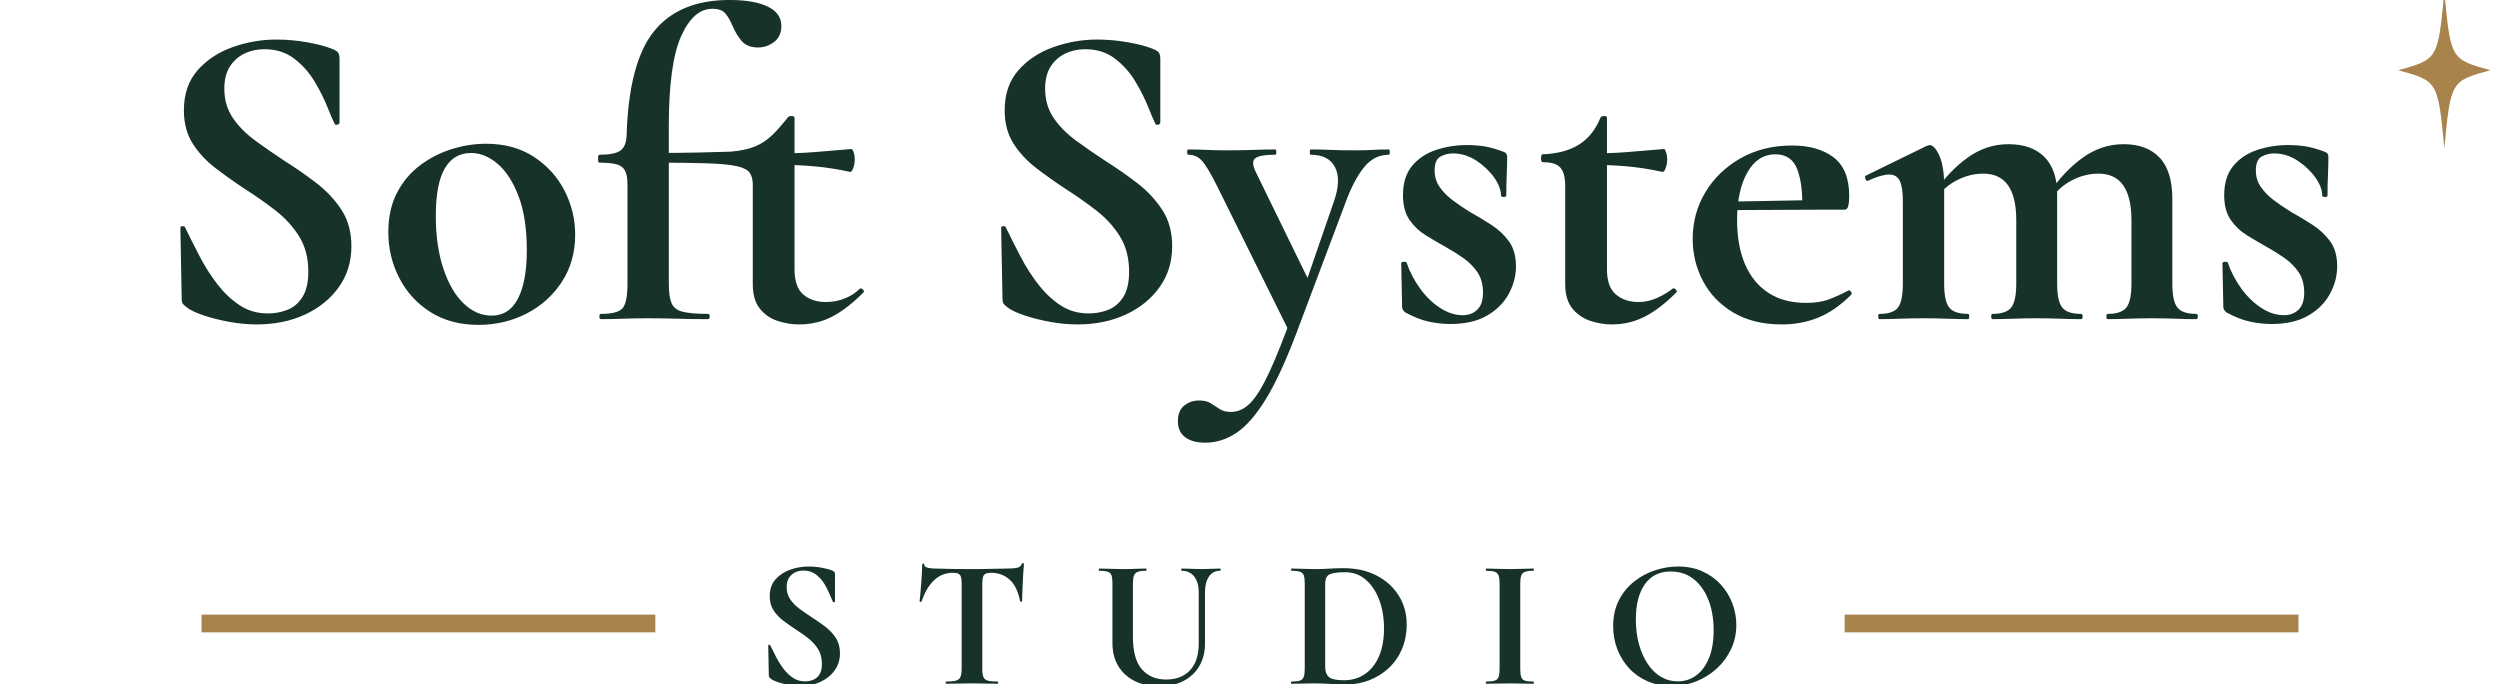
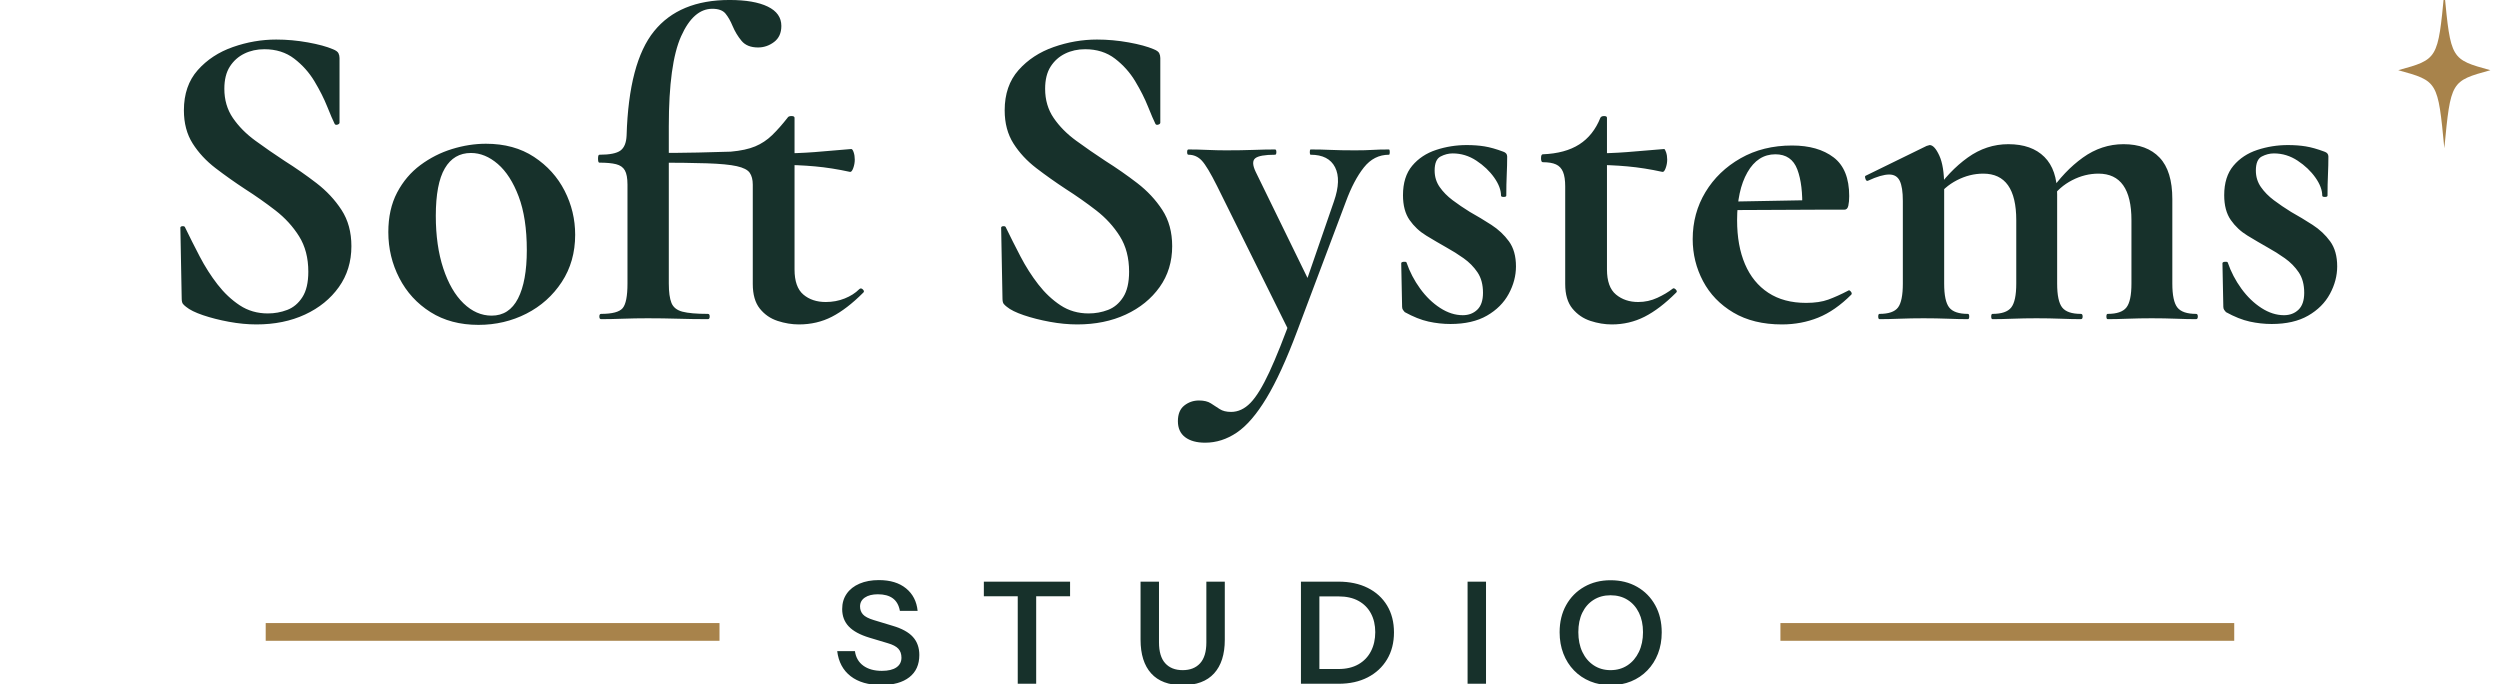
<svg xmlns="http://www.w3.org/2000/svg" viewBox="0 0 350.87 96.43" width="351" height="96" role="img" aria-label="Soft Systems Studio">
  <path transform="translate(20.00 45.01)" d="M10.788 -32.488Q10.788 -30.132 11.997 -28.365Q13.206 -26.598 15.159 -25.172Q17.112 -23.746 19.282 -22.32Q21.638 -20.832 23.777 -19.189Q25.916 -17.546 27.311 -15.407Q28.706 -13.268 28.706 -10.292Q28.706 -7.006 26.939 -4.526Q25.172 -2.046 22.165 -0.651Q19.158 0.744 15.314 0.744Q13.454 0.744 11.439 0.372Q9.424 0.0 7.781 -0.558Q6.138 -1.116 5.394 -1.736Q5.146 -1.922 4.96 -2.139Q4.774 -2.356 4.774 -2.914L4.588 -12.772Q4.526 -13.082 4.867 -13.113Q5.208 -13.144 5.27 -12.896Q6.2 -10.974 7.316 -8.835Q8.432 -6.696 9.827 -4.898Q11.222 -3.1 12.958 -1.953Q14.694 -0.806 16.926 -0.806Q18.352 -0.806 19.654 -1.302Q20.956 -1.798 21.793 -3.1Q22.63 -4.402 22.63 -6.696Q22.63 -9.61 21.328 -11.687Q20.026 -13.764 17.98 -15.345Q15.934 -16.926 13.702 -18.352Q11.532 -19.778 9.548 -21.297Q7.564 -22.816 6.324 -24.769Q5.084 -26.722 5.084 -29.45Q5.084 -32.922 7.037 -35.123Q8.99 -37.324 11.997 -38.378Q15.004 -39.432 18.104 -39.432Q20.336 -39.432 22.568 -39.029Q24.8 -38.626 26.102 -38.068Q26.722 -37.82 26.877 -37.51Q27.032 -37.2 27.032 -36.828V-27.714Q27.032 -27.528 26.753 -27.435Q26.474 -27.342 26.35 -27.528Q25.978 -28.272 25.296 -29.977Q24.614 -31.682 23.498 -33.542Q22.382 -35.402 20.646 -36.735Q18.91 -38.068 16.43 -38.068Q14.88 -38.068 13.609 -37.448Q12.338 -36.828 11.563 -35.619Q10.788 -34.41 10.788 -32.488ZM46.624 0.806Q42.718 0.806 39.866 -0.992Q37.014 -2.79 35.464 -5.797Q33.914 -8.804 33.914 -12.276Q33.914 -15.5 35.154 -17.856Q36.394 -20.212 38.44 -21.731Q40.486 -23.25 42.904 -23.994Q45.322 -24.738 47.678 -24.738Q51.646 -24.738 54.467 -22.878Q57.288 -21.018 58.776 -18.104Q60.264 -15.19 60.264 -11.904Q60.264 -8.122 58.373 -5.239Q56.482 -2.356 53.382 -0.775Q50.282 0.806 46.624 0.806ZM48.484 -0.496Q50.964 -0.496 52.204 -2.914Q53.444 -5.332 53.444 -9.734Q53.444 -14.26 52.297 -17.298Q51.15 -20.336 49.352 -21.886Q47.554 -23.436 45.57 -23.436Q43.152 -23.436 41.881 -21.266Q40.61 -19.096 40.61 -14.57Q40.61 -10.354 41.664 -7.161Q42.718 -3.968 44.516 -2.232Q46.314 -0.496 48.484 -0.496ZM63.922 0.0Q63.674 0.0 63.674 -0.372Q63.674 -0.744 63.922 -0.744Q66.278 -0.744 66.96 -1.55Q67.642 -2.356 67.642 -5.022V-18.972Q67.642 -20.336 67.27 -20.987Q66.898 -21.638 66.03 -21.855Q65.162 -22.072 63.674 -22.072Q63.488 -22.072 63.488 -22.63Q63.488 -23.188 63.674 -23.188Q65.844 -23.188 66.65 -23.777Q67.456 -24.366 67.518 -25.916Q67.828 -36.208 71.393 -40.61Q74.958 -45.012 82.026 -45.012Q85.498 -45.012 87.42 -44.082Q89.342 -43.152 89.342 -41.354Q89.342 -39.866 88.319 -39.091Q87.296 -38.316 86.056 -38.316Q84.506 -38.316 83.731 -39.246Q82.956 -40.176 82.46 -41.354Q82.026 -42.408 81.468 -43.09Q80.91 -43.772 79.608 -43.772Q76.942 -43.772 75.206 -39.897Q73.47 -36.022 73.47 -27.218V-5.022Q73.47 -3.224 73.842 -2.294Q74.214 -1.364 75.392 -1.054Q76.57 -0.744 78.988 -0.744Q79.236 -0.744 79.236 -0.372Q79.236 0.0 78.988 0.0Q76.818 0.0 74.741 -0.062Q72.664 -0.124 70.494 -0.124Q68.696 -0.124 66.991 -0.062Q65.286 0.0 63.922 0.0ZM91.822 0.744Q90.334 0.744 88.815 0.248Q87.296 -0.248 86.304 -1.488Q85.312 -2.728 85.312 -4.96V-18.972Q85.312 -20.026 84.878 -20.646Q84.444 -21.266 83.049 -21.576Q81.654 -21.886 78.833 -21.979Q76.012 -22.072 71.238 -22.072V-23.436Q74.524 -23.436 77.593 -23.498Q80.662 -23.56 82.212 -23.622Q84.32 -23.808 85.653 -24.366Q86.986 -24.924 88.04 -25.947Q89.094 -26.97 90.21 -28.396Q90.334 -28.644 90.768 -28.644Q91.202 -28.644 91.202 -28.396V-7.006Q91.202 -4.526 92.442 -3.472Q93.682 -2.418 95.604 -2.418Q97.03 -2.418 98.27 -2.914Q99.51 -3.41 100.316 -4.216Q100.564 -4.464 100.843 -4.185Q101.122 -3.906 100.874 -3.72Q98.58 -1.426 96.472 -0.341Q94.364 0.744 91.822 0.744ZM99.014 -20.77Q96.472 -21.328 94.085 -21.545Q91.698 -21.762 89.032 -21.762V-23.374Q91.574 -23.374 94.023 -23.56Q96.472 -23.746 99.2 -23.994Q99.386 -23.994 99.541 -23.529Q99.696 -23.064 99.696 -22.506Q99.696 -21.886 99.479 -21.297Q99.262 -20.708 99.014 -20.77ZM126.542 -32.488Q126.542 -30.132 127.751 -28.365Q128.96 -26.598 130.913 -25.172Q132.866 -23.746 135.036 -22.32Q137.392 -20.832 139.531 -19.189Q141.67 -17.546 143.065 -15.407Q144.46 -13.268 144.46 -10.292Q144.46 -7.006 142.693 -4.526Q140.926 -2.046 137.919 -0.651Q134.912 0.744 131.068 0.744Q129.208 0.744 127.193 0.372Q125.178 0.0 123.535 -0.558Q121.892 -1.116 121.148 -1.736Q120.9 -1.922 120.714 -2.139Q120.528 -2.356 120.528 -2.914L120.342 -12.772Q120.28 -13.082 120.621 -13.113Q120.962 -13.144 121.024 -12.896Q121.954 -10.974 123.07 -8.835Q124.186 -6.696 125.581 -4.898Q126.976 -3.1 128.712 -1.953Q130.448 -0.806 132.68 -0.806Q134.106 -0.806 135.408 -1.302Q136.71 -1.798 137.547 -3.1Q138.384 -4.402 138.384 -6.696Q138.384 -9.61 137.082 -11.687Q135.78 -13.764 133.734 -15.345Q131.688 -16.926 129.456 -18.352Q127.286 -19.778 125.302 -21.297Q123.318 -22.816 122.078 -24.769Q120.838 -26.722 120.838 -29.45Q120.838 -32.922 122.791 -35.123Q124.744 -37.324 127.751 -38.378Q130.758 -39.432 133.858 -39.432Q136.09 -39.432 138.322 -39.029Q140.554 -38.626 141.856 -38.068Q142.476 -37.82 142.631 -37.51Q142.786 -37.2 142.786 -36.828V-27.714Q142.786 -27.528 142.507 -27.435Q142.228 -27.342 142.104 -27.528Q141.732 -28.272 141.05 -29.977Q140.368 -31.682 139.252 -33.542Q138.136 -35.402 136.4 -36.735Q134.664 -38.068 132.184 -38.068Q130.634 -38.068 129.363 -37.448Q128.092 -36.828 127.317 -35.619Q126.542 -34.41 126.542 -32.488ZM175.026 -23.932Q175.15 -23.932 175.15 -23.56Q175.15 -23.188 175.026 -23.188Q172.918 -23.188 171.492 -21.39Q170.066 -19.592 168.95 -16.554L162.068 1.736Q159.836 7.688 157.759 11.129Q155.682 14.57 153.574 15.996Q151.466 17.422 149.11 17.422Q147.312 17.422 146.289 16.647Q145.266 15.872 145.266 14.384Q145.266 12.896 146.165 12.183Q147.064 11.47 148.242 11.47Q149.296 11.47 149.916 11.873Q150.536 12.276 151.156 12.679Q151.776 13.082 152.768 13.082Q154.256 13.082 155.496 11.811Q156.736 10.54 158.162 7.471Q159.588 4.402 161.51 -0.93L161.324 2.48L150.784 -18.786Q149.42 -21.514 148.645 -22.351Q147.87 -23.188 146.754 -23.188Q146.568 -23.188 146.568 -23.56Q146.568 -23.932 146.754 -23.932Q147.994 -23.932 149.389 -23.87Q150.784 -23.808 152.024 -23.808Q154.256 -23.808 155.93 -23.87Q157.604 -23.932 158.968 -23.932Q159.154 -23.932 159.154 -23.56Q159.154 -23.188 158.968 -23.188Q156.798 -23.188 156.178 -22.692Q155.558 -22.196 156.24 -20.77L164.114 -4.65L161.882 -0.992L167.276 -16.616Q168.33 -19.654 167.431 -21.421Q166.532 -23.188 163.99 -23.188Q163.866 -23.188 163.866 -23.56Q163.866 -23.932 163.99 -23.932Q165.478 -23.932 166.811 -23.87Q168.144 -23.808 170.252 -23.808Q171.74 -23.808 172.701 -23.87Q173.662 -23.932 175.026 -23.932ZM181.474 -20.956Q181.474 -19.654 182.187 -18.631Q182.9 -17.608 184.016 -16.771Q185.132 -15.934 186.434 -15.128Q187.984 -14.26 189.472 -13.299Q190.96 -12.338 191.952 -10.974Q192.944 -9.61 192.944 -7.44Q192.944 -5.456 191.921 -3.565Q190.898 -1.674 188.852 -0.496Q186.806 0.682 183.706 0.682Q182.156 0.682 180.606 0.341Q179.056 0.0 177.258 -0.992Q177.134 -1.116 177.01 -1.302Q176.886 -1.488 176.886 -1.736L176.762 -7.874Q176.762 -8.06 177.103 -8.091Q177.444 -8.122 177.506 -7.998Q178.188 -6.014 179.428 -4.309Q180.668 -2.604 182.249 -1.581Q183.83 -0.558 185.442 -0.558Q186.682 -0.558 187.488 -1.333Q188.294 -2.108 188.294 -3.72Q188.294 -5.456 187.519 -6.603Q186.744 -7.75 185.566 -8.587Q184.388 -9.424 183.148 -10.106Q181.722 -10.912 180.296 -11.78Q178.87 -12.648 177.94 -13.981Q177.01 -15.314 177.01 -17.484Q177.01 -20.088 178.312 -21.638Q179.614 -23.188 181.691 -23.87Q183.768 -24.552 186.0 -24.552Q187.364 -24.552 188.511 -24.366Q189.658 -24.18 191.146 -23.622Q191.704 -23.436 191.704 -22.94Q191.704 -21.7 191.642 -20.367Q191.58 -19.034 191.58 -17.422Q191.58 -17.236 191.208 -17.236Q190.836 -17.236 190.836 -17.422Q190.836 -18.6 189.875 -19.964Q188.914 -21.328 187.364 -22.351Q185.814 -23.374 184.016 -23.374Q183.148 -23.374 182.311 -22.94Q181.474 -22.506 181.474 -20.956ZM206.46 0.744Q204.972 0.744 203.453 0.248Q201.934 -0.248 200.911 -1.488Q199.888 -2.728 199.888 -4.96V-18.724Q199.888 -20.026 199.578 -20.77Q199.268 -21.514 198.586 -21.824Q197.904 -22.134 196.726 -22.134Q196.478 -22.134 196.478 -22.692Q196.478 -23.25 196.726 -23.25Q199.888 -23.374 201.872 -24.645Q203.856 -25.916 204.848 -28.396Q204.972 -28.644 205.375 -28.644Q205.778 -28.644 205.778 -28.396V-7.006Q205.778 -4.526 207.049 -3.472Q208.32 -2.418 210.18 -2.418Q211.606 -2.418 212.877 -3.007Q214.148 -3.596 215.016 -4.278Q215.202 -4.464 215.481 -4.185Q215.76 -3.906 215.512 -3.72Q213.218 -1.426 211.079 -0.341Q208.94 0.744 206.46 0.744ZM213.59 -20.77Q211.048 -21.328 208.661 -21.545Q206.274 -21.762 203.608 -21.762V-23.374Q206.15 -23.374 208.599 -23.56Q211.048 -23.746 213.838 -23.994Q213.962 -23.994 214.117 -23.529Q214.272 -23.064 214.272 -22.506Q214.272 -21.886 214.055 -21.297Q213.838 -20.708 213.59 -20.77ZM230.454 0.744Q226.424 0.744 223.603 -0.93Q220.782 -2.604 219.325 -5.363Q217.868 -8.122 217.868 -11.284Q217.868 -14.942 219.666 -17.918Q221.464 -20.894 224.626 -22.692Q227.788 -24.49 231.88 -24.49Q235.538 -24.49 237.739 -22.816Q239.94 -21.142 239.94 -17.36Q239.94 -16.554 239.816 -15.996Q239.692 -15.438 239.258 -15.438H233.306Q233.43 -18.972 232.624 -21.111Q231.818 -23.25 229.524 -23.25Q227.044 -23.25 225.587 -20.708Q224.13 -18.166 224.13 -13.95Q224.13 -10.354 225.246 -7.75Q226.362 -5.146 228.532 -3.72Q230.702 -2.294 233.864 -2.294Q235.724 -2.294 236.995 -2.759Q238.266 -3.224 239.816 -4.03Q239.94 -4.154 240.157 -3.906Q240.374 -3.658 240.25 -3.472Q237.956 -1.178 235.569 -0.217Q233.182 0.744 230.454 0.744ZM221.96 -15.376 221.898 -16.554 235.476 -16.802V-15.438ZM276.396 0.0Q276.21 0.0 276.21 -0.372Q276.21 -0.744 276.396 -0.744Q278.318 -0.744 279.031 -1.643Q279.744 -2.542 279.744 -5.022V-13.95Q279.744 -20.522 275.094 -20.522Q273.172 -20.522 271.374 -19.592Q269.576 -18.662 268.46 -17.05L268.15 -17.794Q270.258 -20.894 272.893 -22.785Q275.528 -24.676 278.628 -24.676Q281.914 -24.676 283.712 -22.785Q285.51 -20.894 285.51 -16.926V-5.022Q285.51 -2.542 286.223 -1.643Q286.936 -0.744 288.858 -0.744Q289.106 -0.744 289.106 -0.372Q289.106 0.0 288.858 0.0Q287.618 0.0 286.006 -0.062Q284.394 -0.124 282.596 -0.124Q280.86 -0.124 279.248 -0.062Q277.636 0.0 276.396 0.0ZM260.152 0.0Q259.966 0.0 259.966 -0.372Q259.966 -0.744 260.152 -0.744Q262.074 -0.744 262.787 -1.643Q263.5 -2.542 263.5 -5.022V-13.95Q263.5 -20.522 258.85 -20.522Q256.928 -20.522 255.13 -19.592Q253.332 -18.662 252.216 -17.05L251.906 -17.794Q254.014 -20.894 256.649 -22.785Q259.284 -24.676 262.384 -24.676Q265.67 -24.676 267.468 -22.878Q269.266 -21.08 269.266 -17.608V-5.022Q269.266 -2.542 269.979 -1.643Q270.692 -0.744 272.614 -0.744Q272.862 -0.744 272.862 -0.372Q272.862 0.0 272.614 0.0Q271.374 0.0 269.762 -0.062Q268.15 -0.124 266.352 -0.124Q264.616 -0.124 263.004 -0.062Q261.392 0.0 260.152 0.0ZM244.218 0.0Q244.032 0.0 244.032 -0.372Q244.032 -0.744 244.218 -0.744Q246.14 -0.744 246.822 -1.643Q247.504 -2.542 247.504 -5.022V-16.678Q247.504 -18.6 247.07 -19.499Q246.636 -20.398 245.582 -20.398Q245.024 -20.398 244.28 -20.181Q243.536 -19.964 242.606 -19.53Q242.358 -19.406 242.234 -19.778Q242.11 -20.15 242.234 -20.212L250.852 -24.428Q251.224 -24.552 251.286 -24.552Q251.968 -24.552 252.65 -23.064Q253.332 -21.576 253.332 -18.786V-5.022Q253.332 -2.542 254.045 -1.643Q254.758 -0.744 256.68 -0.744Q256.866 -0.744 256.866 -0.372Q256.866 0.0 256.68 0.0Q255.44 0.0 253.828 -0.062Q252.216 -0.124 250.418 -0.124Q248.682 -0.124 247.07 -0.062Q245.458 0.0 244.218 0.0ZM297.29 -20.956Q297.29 -19.654 298.003 -18.631Q298.716 -17.608 299.832 -16.771Q300.948 -15.934 302.25 -15.128Q303.8 -14.26 305.288 -13.299Q306.776 -12.338 307.768 -10.974Q308.76 -9.61 308.76 -7.44Q308.76 -5.456 307.737 -3.565Q306.714 -1.674 304.668 -0.496Q302.622 0.682 299.522 0.682Q297.972 0.682 296.422 0.341Q294.872 0.0 293.074 -0.992Q292.95 -1.116 292.826 -1.302Q292.702 -1.488 292.702 -1.736L292.578 -7.874Q292.578 -8.06 292.919 -8.091Q293.26 -8.122 293.322 -7.998Q294.004 -6.014 295.244 -4.309Q296.484 -2.604 298.065 -1.581Q299.646 -0.558 301.258 -0.558Q302.498 -0.558 303.304 -1.333Q304.11 -2.108 304.11 -3.72Q304.11 -5.456 303.335 -6.603Q302.56 -7.75 301.382 -8.587Q300.204 -9.424 298.964 -10.106Q297.538 -10.912 296.112 -11.78Q294.686 -12.648 293.756 -13.981Q292.826 -15.314 292.826 -17.484Q292.826 -20.088 294.128 -21.638Q295.43 -23.188 297.507 -23.87Q299.584 -24.552 301.816 -24.552Q303.18 -24.552 304.327 -24.366Q305.474 -24.18 306.962 -23.622Q307.52 -23.436 307.52 -22.94Q307.52 -21.7 307.458 -20.367Q307.396 -19.034 307.396 -17.422Q307.396 -17.236 307.024 -17.236Q306.652 -17.236 306.652 -17.422Q306.652 -18.6 305.691 -19.964Q304.73 -21.328 303.18 -22.351Q301.63 -23.374 299.832 -23.374Q298.964 -23.374 298.127 -22.94Q297.29 -22.506 297.29 -20.956Z" fill="#17312B" />
  <path class="sparkle" fill="#A8834B" d="M343.87,-1.10 C344.78,8.36 344.78,8.36 350.37,9.90 C344.78,11.44 344.78,11.44 343.87,20.90 C342.96,11.44 342.96,11.44 337.37,9.90 C342.96,8.36 342.96,8.36 343.87,-1.10 Z" />
-   <path transform="translate(105.57 96.43)" d="M4.524 -13.624Q4.524 -12.636 5.031 -11.895Q5.538 -11.154 6.357 -10.556Q7.176 -9.958 8.086 -9.36Q9.074 -8.736 9.971 -8.047Q10.868 -7.358 11.453 -6.461Q12.038 -5.564 12.038 -4.316Q12.038 -2.938 11.297 -1.898Q10.556 -0.858 9.295 -0.273Q8.034 0.312 6.422 0.312Q5.642 0.312 4.797 0.156Q3.952 0.0 3.263 -0.234Q2.574 -0.468 2.262 -0.728Q2.158 -0.806 2.08 -0.897Q2.002 -0.988 2.002 -1.222L1.924 -5.356Q1.898 -5.486 2.041 -5.499Q2.184 -5.512 2.21 -5.408Q2.6 -4.602 3.068 -3.705Q3.536 -2.808 4.121 -2.054Q4.706 -1.3 5.434 -0.819Q6.162 -0.338 7.098 -0.338Q7.696 -0.338 8.242 -0.546Q8.788 -0.754 9.139 -1.3Q9.49 -1.846 9.49 -2.808Q9.49 -4.03 8.944 -4.901Q8.398 -5.772 7.54 -6.435Q6.682 -7.098 5.746 -7.696Q4.836 -8.294 4.004 -8.931Q3.172 -9.568 2.652 -10.387Q2.132 -11.206 2.132 -12.35Q2.132 -13.806 2.951 -14.729Q3.77 -15.652 5.031 -16.094Q6.292 -16.536 7.592 -16.536Q8.528 -16.536 9.464 -16.367Q10.4 -16.198 10.946 -15.964Q11.206 -15.86 11.271 -15.73Q11.336 -15.6 11.336 -15.444V-11.622Q11.336 -11.544 11.219 -11.505Q11.102 -11.466 11.05 -11.544Q10.894 -11.856 10.608 -12.571Q10.322 -13.286 9.854 -14.066Q9.386 -14.846 8.658 -15.405Q7.93 -15.964 6.89 -15.964Q6.24 -15.964 5.707 -15.704Q5.174 -15.444 4.849 -14.937Q4.524 -14.43 4.524 -13.624ZM28.002 -15.652Q26.416 -15.652 25.311 -14.599Q24.206 -13.546 23.556 -11.622Q23.53 -11.544 23.4 -11.557Q23.27 -11.57 23.27 -11.648Q23.322 -12.012 23.374 -12.675Q23.426 -13.338 23.491 -14.118Q23.556 -14.898 23.595 -15.626Q23.634 -16.354 23.634 -16.822Q23.634 -16.952 23.777 -16.952Q23.92 -16.952 23.92 -16.822Q23.92 -16.562 24.193 -16.445Q24.466 -16.328 24.817 -16.289Q25.168 -16.25 25.402 -16.25Q27.638 -16.172 30.628 -16.172Q32.448 -16.172 33.54 -16.211Q34.632 -16.25 35.646 -16.25Q36.582 -16.25 37.063 -16.367Q37.544 -16.484 37.674 -16.9Q37.7 -17.004 37.843 -17.004Q37.986 -17.004 37.986 -16.9Q37.934 -16.484 37.895 -15.743Q37.856 -15.002 37.817 -14.183Q37.778 -13.364 37.752 -12.675Q37.726 -11.986 37.726 -11.648Q37.726 -11.57 37.596 -11.57Q37.466 -11.57 37.44 -11.648Q37.05 -13.702 35.971 -14.677Q34.892 -15.652 33.358 -15.652Q32.838 -15.652 32.565 -15.509Q32.292 -15.366 32.201 -15.028Q32.11 -14.69 32.11 -14.092V-2.106Q32.11 -1.352 32.266 -0.962Q32.422 -0.572 32.877 -0.442Q33.332 -0.312 34.268 -0.312Q34.346 -0.312 34.346 -0.156Q34.346 0.0 34.268 0.0Q33.54 0.0 32.63 -0.026Q31.72 -0.052 30.628 -0.052Q29.588 -0.052 28.678 -0.026Q27.768 0.0 27.014 0.0Q26.936 0.0 26.936 -0.156Q26.936 -0.312 27.014 -0.312Q27.924 -0.312 28.392 -0.442Q28.86 -0.572 29.029 -0.962Q29.198 -1.352 29.198 -2.106V-14.144Q29.198 -14.716 29.107 -15.041Q29.016 -15.366 28.756 -15.509Q28.496 -15.652 28.002 -15.652ZM62.634 -12.922Q62.634 -14.3 61.997 -15.119Q61.36 -15.938 60.216 -15.938Q60.164 -15.938 60.164 -16.094Q60.164 -16.25 60.216 -16.25Q60.866 -16.25 61.555 -16.211Q62.244 -16.172 63.05 -16.172Q63.752 -16.172 64.428 -16.211Q65.104 -16.25 65.676 -16.25Q65.728 -16.25 65.728 -16.094Q65.728 -15.938 65.676 -15.938Q64.636 -15.938 64.077 -15.119Q63.518 -14.3 63.518 -12.922V-5.694Q63.518 -3.848 62.712 -2.483Q61.906 -1.118 60.45 -0.377Q58.994 0.364 57.044 0.364Q55.146 0.364 53.651 -0.364Q52.156 -1.092 51.311 -2.457Q50.466 -3.822 50.466 -5.746V-14.144Q50.466 -14.898 50.336 -15.275Q50.206 -15.652 49.803 -15.795Q49.4 -15.938 48.62 -15.938Q48.542 -15.938 48.542 -16.094Q48.542 -16.25 48.62 -16.25Q49.296 -16.25 50.128 -16.211Q50.96 -16.172 51.896 -16.172Q52.884 -16.172 53.716 -16.211Q54.548 -16.25 55.198 -16.25Q55.276 -16.25 55.276 -16.094Q55.276 -15.938 55.198 -15.938Q54.418 -15.938 54.028 -15.782Q53.638 -15.626 53.495 -15.236Q53.352 -14.846 53.352 -14.092V-6.656Q53.352 -3.458 54.626 -2.028Q55.9 -0.598 58.032 -0.598Q60.19 -0.598 61.412 -1.911Q62.634 -3.224 62.634 -5.668ZM83.382 0.104Q82.55 0.104 81.302 0.026Q80.054 -0.052 79.014 -0.052Q78.078 -0.052 77.22 -0.026Q76.362 0.0 75.686 0.0Q75.634 0.0 75.634 -0.156Q75.634 -0.312 75.686 -0.312Q76.492 -0.312 76.895 -0.442Q77.298 -0.572 77.441 -0.962Q77.584 -1.352 77.584 -2.106V-14.144Q77.584 -14.898 77.454 -15.275Q77.324 -15.652 76.921 -15.795Q76.518 -15.938 75.738 -15.938Q75.66 -15.938 75.66 -16.094Q75.66 -16.25 75.738 -16.25Q76.414 -16.25 77.246 -16.211Q78.078 -16.172 79.04 -16.172Q79.976 -16.172 81.094 -16.237Q82.212 -16.302 83.018 -16.302Q85.722 -16.302 87.724 -15.262Q89.726 -14.222 90.844 -12.428Q91.962 -10.634 91.962 -8.398Q91.962 -6.448 91.286 -4.875Q90.61 -3.302 89.414 -2.197Q88.218 -1.092 86.671 -0.494Q85.124 0.104 83.382 0.104ZM83.122 -0.494Q84.76 -0.494 86.034 -1.339Q87.308 -2.184 88.036 -3.822Q88.764 -5.46 88.764 -7.826Q88.764 -10.036 88.088 -11.83Q87.412 -13.624 86.19 -14.677Q84.968 -15.73 83.278 -15.73Q81.77 -15.73 81.12 -15.444Q80.47 -15.158 80.47 -14.092V-2.392Q80.47 -1.43 80.977 -0.962Q81.484 -0.494 83.122 -0.494ZM107.978 -2.106Q107.978 -1.352 108.108 -0.962Q108.238 -0.572 108.628 -0.442Q109.018 -0.312 109.824 -0.312Q109.902 -0.312 109.902 -0.156Q109.902 0.0 109.824 0.0Q109.148 0.0 108.316 -0.026Q107.484 -0.052 106.496 -0.052Q105.56 -0.052 104.702 -0.026Q103.844 0.0 103.168 0.0Q103.116 0.0 103.116 -0.156Q103.116 -0.312 103.168 -0.312Q103.974 -0.312 104.377 -0.442Q104.78 -0.572 104.923 -0.962Q105.066 -1.352 105.066 -2.106V-14.144Q105.066 -14.898 104.923 -15.275Q104.78 -15.652 104.377 -15.795Q103.974 -15.938 103.168 -15.938Q103.116 -15.938 103.116 -16.094Q103.116 -16.25 103.168 -16.25Q103.844 -16.25 104.702 -16.211Q105.56 -16.172 106.496 -16.172Q107.484 -16.172 108.329 -16.211Q109.174 -16.25 109.824 -16.25Q109.902 -16.25 109.902 -16.094Q109.902 -15.938 109.824 -15.938Q109.044 -15.938 108.641 -15.782Q108.238 -15.626 108.108 -15.236Q107.978 -14.846 107.978 -14.092ZM129.324 0.312Q127.452 0.312 125.931 -0.351Q124.41 -1.014 123.331 -2.184Q122.252 -3.354 121.667 -4.875Q121.082 -6.396 121.082 -8.112Q121.082 -10.218 121.901 -11.804Q122.72 -13.39 124.072 -14.443Q125.424 -15.496 127.036 -16.016Q128.648 -16.536 130.234 -16.536Q132.158 -16.536 133.679 -15.847Q135.2 -15.158 136.266 -13.988Q137.332 -12.818 137.891 -11.336Q138.45 -9.854 138.45 -8.294Q138.45 -6.474 137.722 -4.914Q136.994 -3.354 135.733 -2.184Q134.472 -1.014 132.821 -0.351Q131.17 0.312 129.324 0.312ZM130.182 -0.338Q131.638 -0.338 132.782 -1.17Q133.926 -2.002 134.589 -3.614Q135.252 -5.226 135.252 -7.54Q135.252 -9.932 134.524 -11.804Q133.796 -13.676 132.444 -14.755Q131.092 -15.834 129.194 -15.834Q126.828 -15.834 125.554 -14.04Q124.28 -12.246 124.28 -9.074Q124.28 -7.176 124.722 -5.577Q125.164 -3.978 125.957 -2.795Q126.75 -1.612 127.829 -0.975Q128.908 -0.338 130.182 -0.338Z" fill="#17312B" />
-   <rect x="27.57" y="86.68" width="64" height="2.5" fill="#A8834B" />
-   <rect x="259.30" y="86.68" width="64" height="2.5" fill="#A8834B" />
+   <path transform="translate(116.62 96.43)" d="M6.82 0.18Q4.1 0.18 2.49 -1.07Q0.88 -2.32 0.6 -4.6H3.1Q3.28 -3.28 4.28 -2.55Q5.28 -1.82 6.9 -1.82Q8.24 -1.82 8.95 -2.31Q9.66 -2.8 9.66 -3.68Q9.66 -4.46 9.22 -4.94Q8.78 -5.42 7.74 -5.72L5.14 -6.5Q3.16 -7.1 2.23 -8.08Q1.3 -9.06 1.3 -10.54Q1.3 -11.78 1.94 -12.7Q2.58 -13.62 3.75 -14.12Q4.92 -14.62 6.48 -14.62Q8.88 -14.62 10.31 -13.45Q11.74 -12.28 11.94 -10.28H9.44Q9.22 -11.48 8.44 -12.05Q7.66 -12.62 6.34 -12.62Q5.18 -12.62 4.5 -12.16Q3.82 -11.7 3.82 -10.9Q3.82 -10.24 4.23 -9.78Q4.64 -9.32 5.76 -8.98L8.4 -8.18Q10.38 -7.6 11.28 -6.6Q12.18 -5.6 12.18 -4.06Q12.18 -2.02 10.77 -0.92Q9.36 0.18 6.82 0.18ZM26.06 0.0V-12.34H21.28V-14.4H33.44V-12.34H28.66V0.0ZM49.3 0.2Q46.38 0.2 44.88 -1.46Q43.38 -3.12 43.38 -6.22V-14.4H45.98V-5.84Q45.98 -3.86 46.86 -2.89Q47.74 -1.92 49.32 -1.92Q50.9 -1.92 51.78 -2.89Q52.66 -3.86 52.66 -5.82V-14.4H55.26V-6.2Q55.26 -3.12 53.75 -1.46Q52.24 0.2 49.3 0.2ZM67.58 0.0V-2.08H71.3Q72.94 -2.08 74.1 -2.74Q75.26 -3.4 75.87 -4.58Q76.48 -5.76 76.48 -7.28Q76.48 -8.78 75.87 -9.92Q75.26 -11.06 74.11 -11.69Q72.96 -12.32 71.3 -12.32H67.62V-14.4H71.3Q73.66 -14.4 75.42 -13.52Q77.18 -12.64 78.15 -11.03Q79.12 -9.42 79.12 -7.24Q79.12 -5.06 78.14 -3.43Q77.16 -1.8 75.41 -0.9Q73.66 0.0 71.32 0.0ZM66 0.0V-14.4H68.6V0.0ZM89.5 0.0V-14.4H92.1V0.0ZM109.68 0.2Q108.12 0.2 106.8 -0.34Q105.48 -0.88 104.51 -1.88Q103.54 -2.88 103.01 -4.25Q102.48 -5.62 102.48 -7.26Q102.48 -9.44 103.4 -11.09Q104.32 -12.74 105.95 -13.67Q107.58 -14.6 109.66 -14.6Q111.78 -14.6 113.41 -13.67Q115.04 -12.74 115.96 -11.08Q116.88 -9.42 116.88 -7.24Q116.88 -5.6 116.35 -4.24Q115.82 -2.88 114.85 -1.88Q113.88 -0.88 112.56 -0.34Q111.24 0.2 109.68 0.2ZM109.66 -1.92Q111.02 -1.92 112.05 -2.6Q113.08 -3.28 113.66 -4.49Q114.24 -5.7 114.24 -7.28Q114.24 -8.84 113.67 -10.01Q113.1 -11.18 112.07 -11.83Q111.04 -12.48 109.66 -12.48Q108.3 -12.48 107.27 -11.83Q106.24 -11.18 105.68 -10.02Q105.12 -8.86 105.12 -7.28Q105.12 -5.68 105.69 -4.48Q106.26 -3.28 107.29 -2.6Q108.32 -1.92 109.66 -1.92Z" fill="#17312B" />
+   <rect x="36.62" y="87.87" width="64" height="2.5" fill="#A8834B" />
+   <rect x="250.24" y="87.87" width="64" height="2.5" fill="#A8834B" />
</svg>
